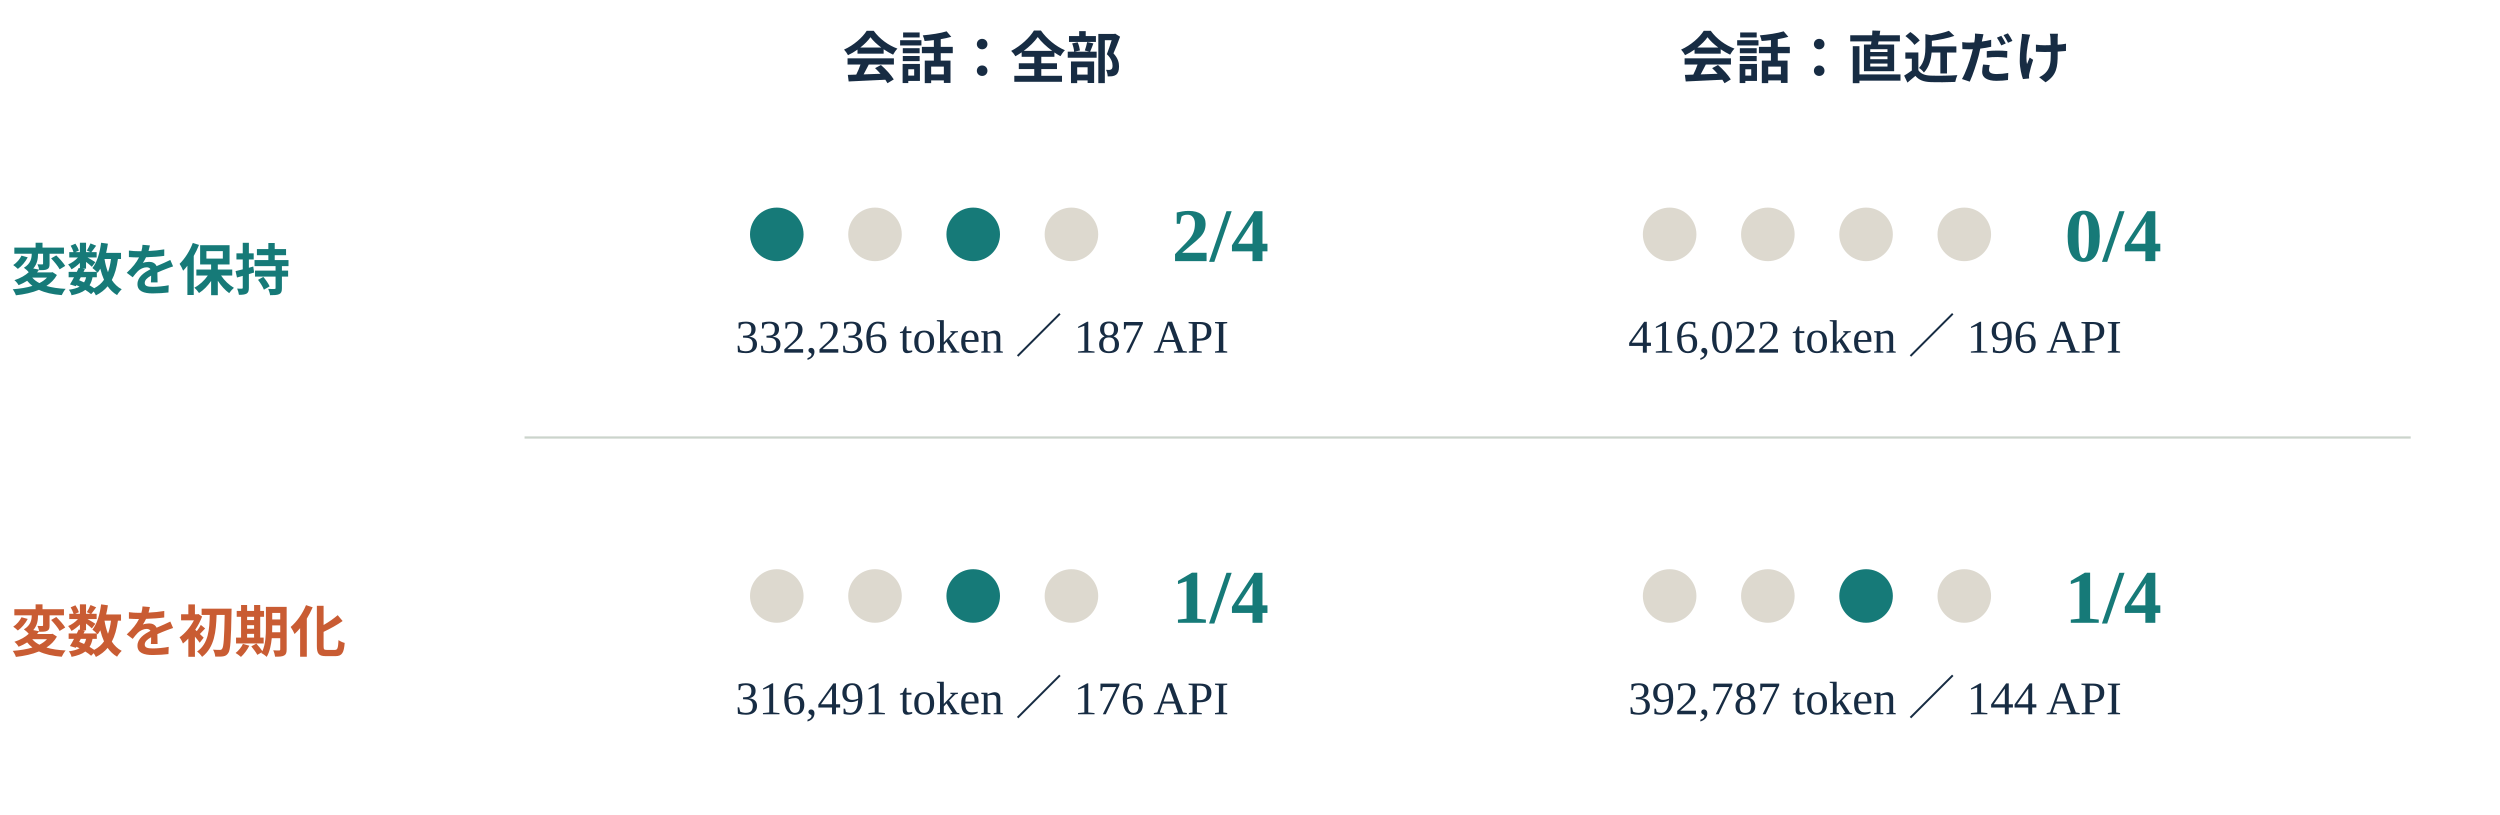
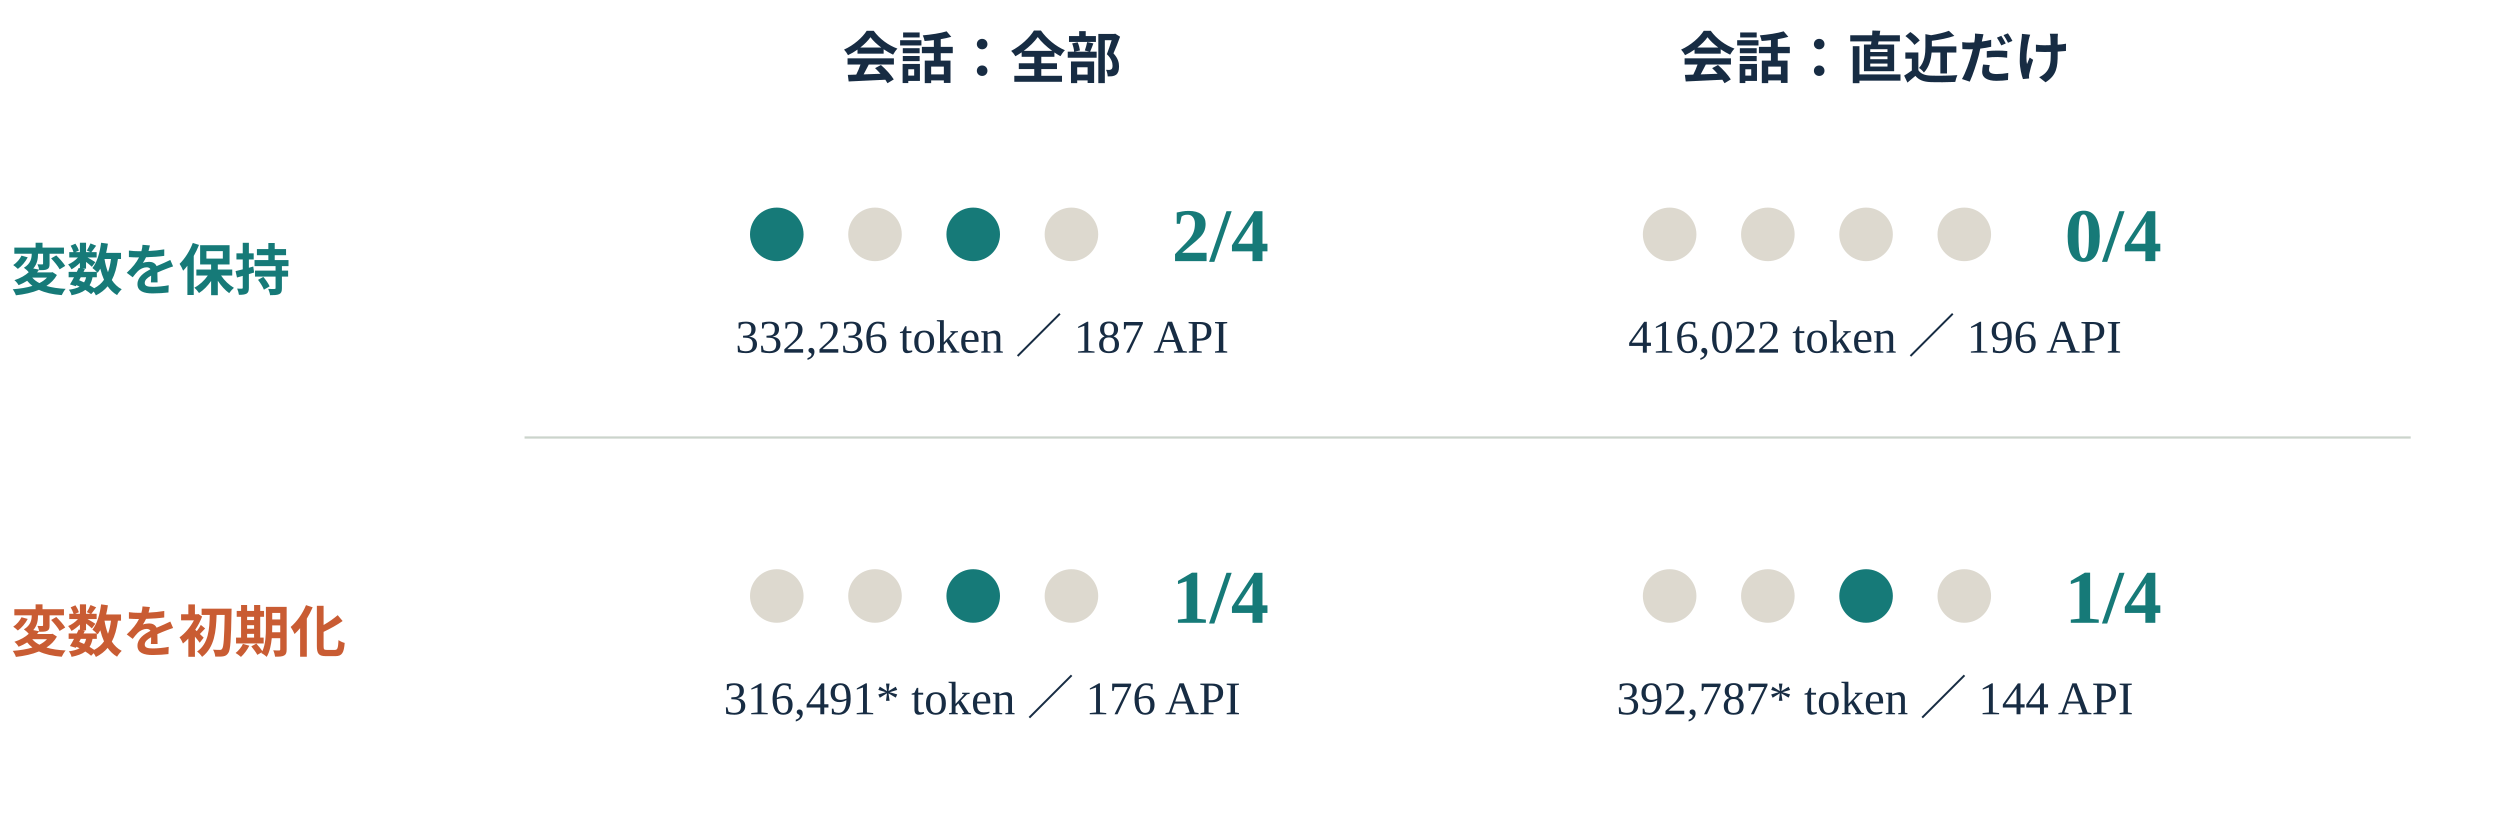
<svg xmlns="http://www.w3.org/2000/svg" role="img" aria-label="同じ途中状態からの四条件の成功件数と後続トークン・API費用" viewBox="0 0 1120 365">
  <defs>
    <marker id="arrow" markerWidth="10" markerHeight="10" refX="8" refY="3" orient="auto">
      <path d="M0,0 L8,3 L0,6" fill="#167a78" />
    </marker>
  </defs>
  <text x="440" y="35" font-size="25" fill="#172c43" font-weight="700" text-anchor="middle">会話：全部</text>
  <text x="840" y="35" font-size="25" fill="#172c43" font-weight="700" text-anchor="middle">会話：直近だけ</text>
  <text x="5" y="130" font-size="25" fill="#167a78" font-weight="700" text-anchor="start">変数を保持</text>
  <circle cx="348" cy="105" r="12" fill="#167a78" stroke="none" stroke-width="3" />
  <circle cx="392" cy="105" r="12" fill="#ddd9cf" stroke="none" stroke-width="3" />
  <circle cx="436" cy="105" r="12" fill="#167a78" stroke="none" stroke-width="3" />
  <circle cx="480" cy="105" r="12" fill="#ddd9cf" stroke="none" stroke-width="3" />
  <text x="525" y="117" font-size="34" fill="#167a78" font-weight="700" text-anchor="start">2/4</text>
  <text x="440" y="158" font-size="21" fill="#172c43" font-weight="500" text-anchor="middle">332,236 token ／ 187 API</text>
  <circle cx="748" cy="105" r="12" fill="#ddd9cf" stroke="none" stroke-width="3" />
  <circle cx="792" cy="105" r="12" fill="#ddd9cf" stroke="none" stroke-width="3" />
  <circle cx="836" cy="105" r="12" fill="#ddd9cf" stroke="none" stroke-width="3" />
  <circle cx="880" cy="105" r="12" fill="#ddd9cf" stroke="none" stroke-width="3" />
  <text x="925" y="117" font-size="34" fill="#167a78" font-weight="700" text-anchor="start">0/4</text>
  <text x="840" y="158" font-size="21" fill="#172c43" font-weight="500" text-anchor="middle">416,022 token ／ 196 API</text>
  <text x="5" y="292" font-size="25" fill="#c95c33" font-weight="700" text-anchor="start">変数を初期化</text>
  <circle cx="348" cy="267" r="12" fill="#ddd9cf" stroke="none" stroke-width="3" />
  <circle cx="392" cy="267" r="12" fill="#ddd9cf" stroke="none" stroke-width="3" />
  <circle cx="436" cy="267" r="12" fill="#167a78" stroke="none" stroke-width="3" />
  <circle cx="480" cy="267" r="12" fill="#ddd9cf" stroke="none" stroke-width="3" />
  <text x="525" y="279" font-size="34" fill="#167a78" font-weight="700" text-anchor="start">1/4</text>
-   <text x="440" y="320" font-size="21" fill="#172c43" font-weight="500" text-anchor="middle">316,491 token ／ 176 API</text>
+   <text x="440" y="320" font-size="21" fill="#172c43" font-weight="500" text-anchor="middle">316,491* token ／ 176 API</text>
  <circle cx="748" cy="267" r="12" fill="#ddd9cf" stroke="none" stroke-width="3" />
  <circle cx="792" cy="267" r="12" fill="#ddd9cf" stroke="none" stroke-width="3" />
  <circle cx="836" cy="267" r="12" fill="#167a78" stroke="none" stroke-width="3" />
  <circle cx="880" cy="267" r="12" fill="#ddd9cf" stroke="none" stroke-width="3" />
  <text x="925" y="279" font-size="34" fill="#167a78" font-weight="700" text-anchor="start">1/4</text>
-   <text x="840" y="320" font-size="21" fill="#172c43" font-weight="500" text-anchor="middle">392,787 token ／ 144 API</text>
+   <text x="840" y="320" font-size="21" fill="#172c43" font-weight="500" text-anchor="middle">392,787* token ／ 144 API</text>
  <line x1="235" y1="196" x2="1080" y2="196" stroke="#cbd4cc" stroke-width="1" />
</svg>
